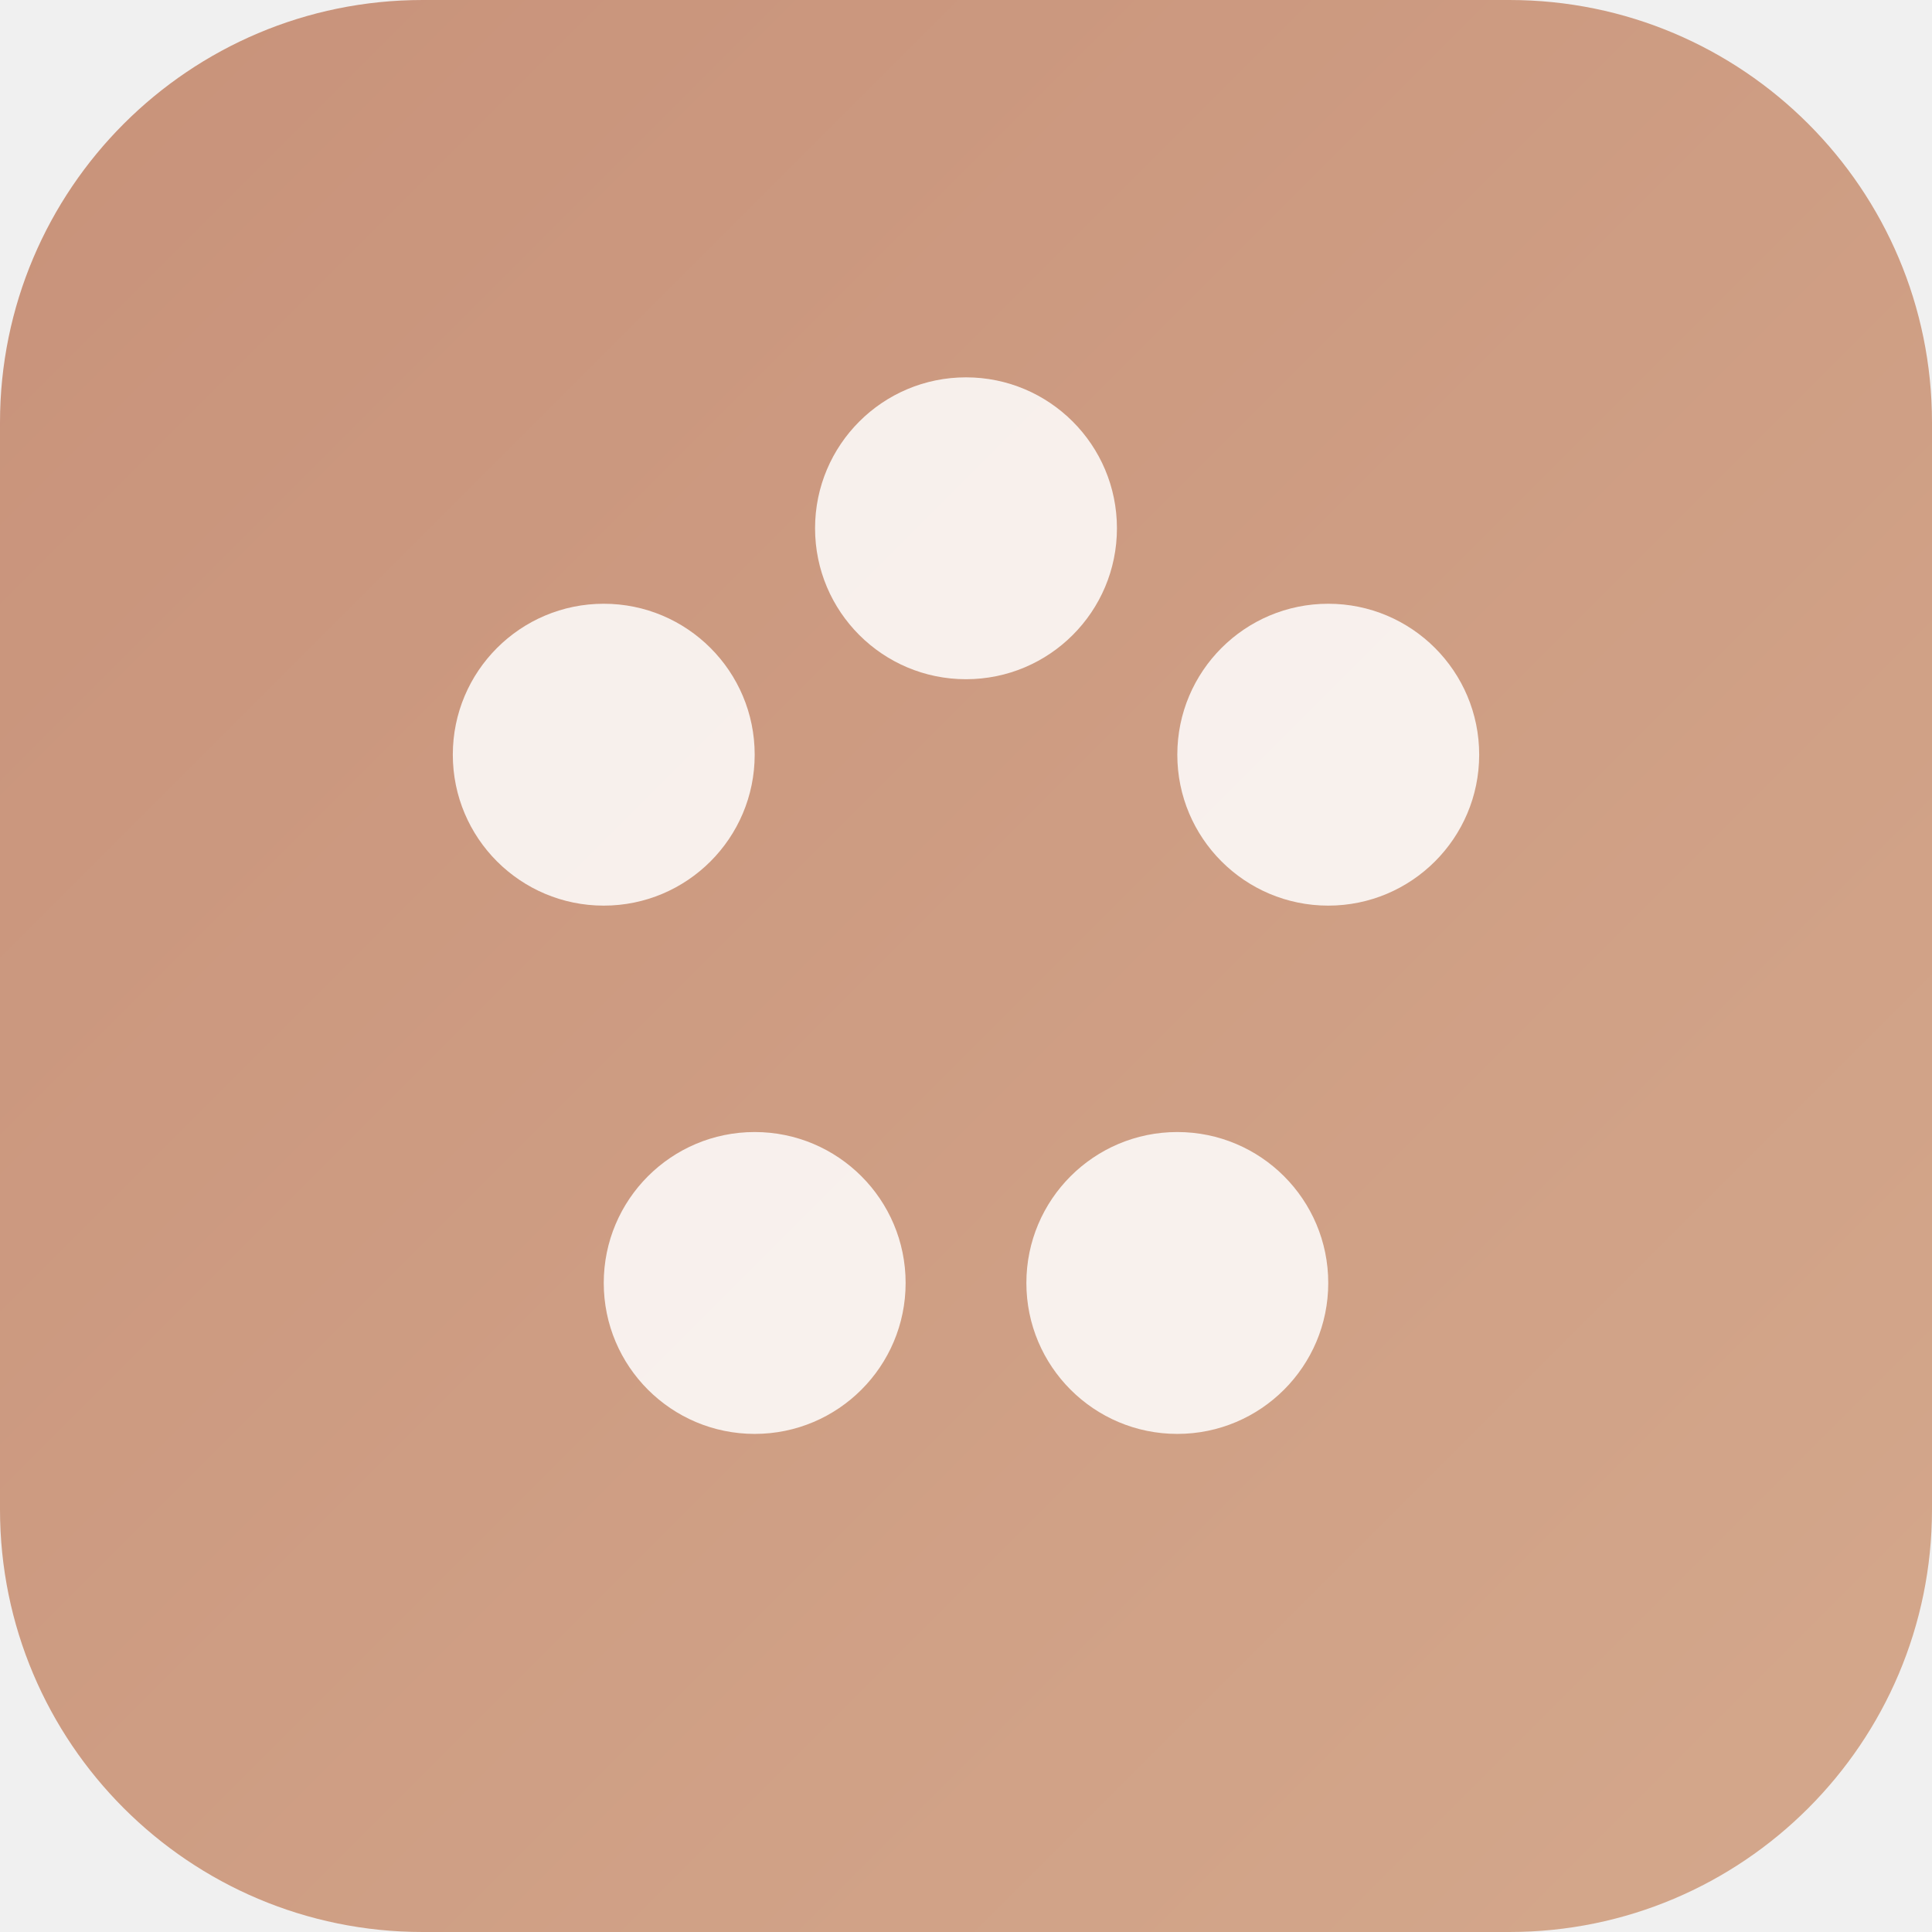
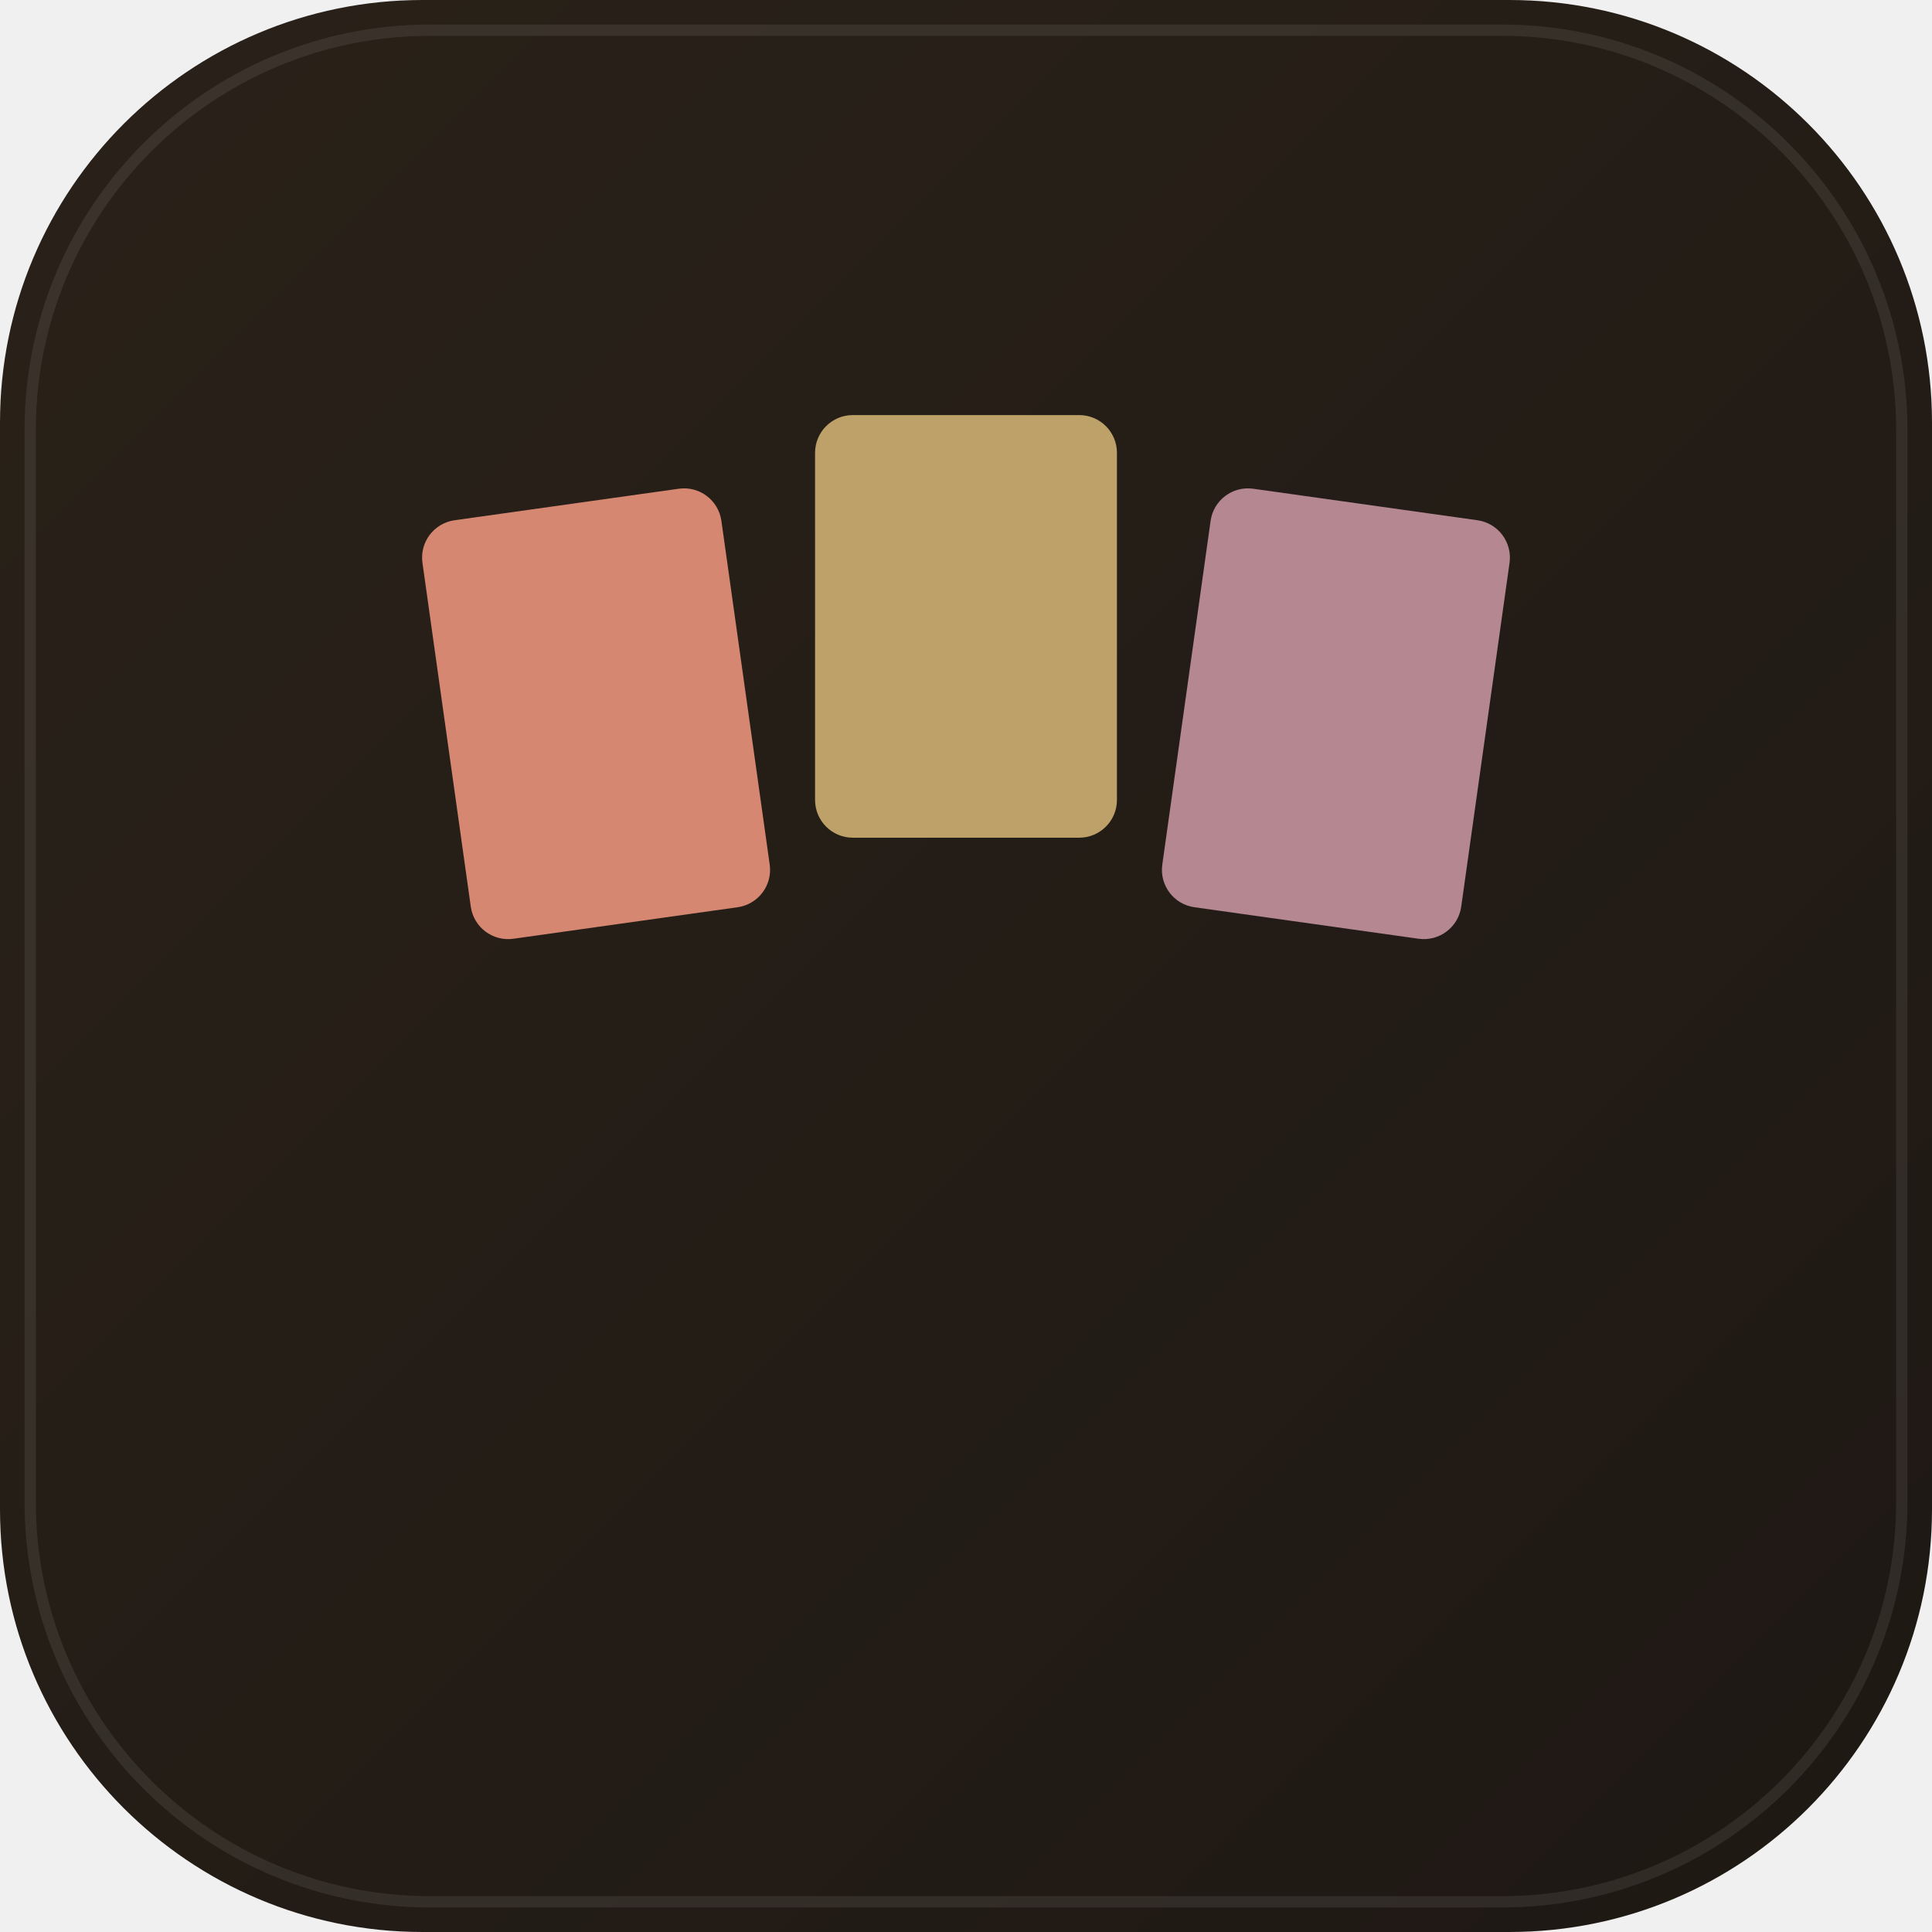
<svg xmlns="http://www.w3.org/2000/svg" viewBox="0 0 512 512">
  <defs>
    <linearGradient id="bg" x1="0" y1="0" x2="1" y2="1">
-       <stop offset="0%" stop-color="#C8927A" />
-       <stop offset="100%" stop-color="#D4A88C" />
+       <stop offset="0%" stop-color="#2A2219" />
+       <stop offset="100%" stop-color="#1E1814" />
+     </linearGradient>
+     <linearGradient id="gold" x1="0" y1="0" x2="1" y2="1">
+       <stop offset="0%" stop-color="#D4B87A" />
+       <stop offset="100%" stop-color="#C4A86C" />
    </linearGradient>
  </defs>
  <rect width="512" height="512" rx="112" fill="url(#bg)" />
-   <circle cx="160" cy="200" r="40" fill="white" opacity="0.85" />
-   <circle cx="256" cy="140" r="40" fill="white" opacity="0.85" />
-   <circle cx="352" cy="200" r="40" fill="white" opacity="0.85" />
-   <circle cx="200" cy="340" r="40" fill="white" opacity="0.85" />
-   <circle cx="312" cy="340" r="40" fill="white" opacity="0.85" />
+   <rect x="8" y="8" width="496" height="496" rx="106" fill="none" stroke="rgba(255,255,255,0.08)" stroke-width="3" />
+   <g transform="translate(256,240)">
+     <rect x="-130" y="-120" width="80" height="112" rx="10" fill="#E8927C" opacity="0.9" transform="rotate(-8)" />
+     <rect x="-40" y="-130" width="80" height="112" rx="10" fill="#C4A86C" opacity="0.95" />
+     <rect x="50" y="-120" width="80" height="112" rx="10" fill="#C4929E" opacity="0.9" transform="rotate(8)" />
+   </g>
</svg>
